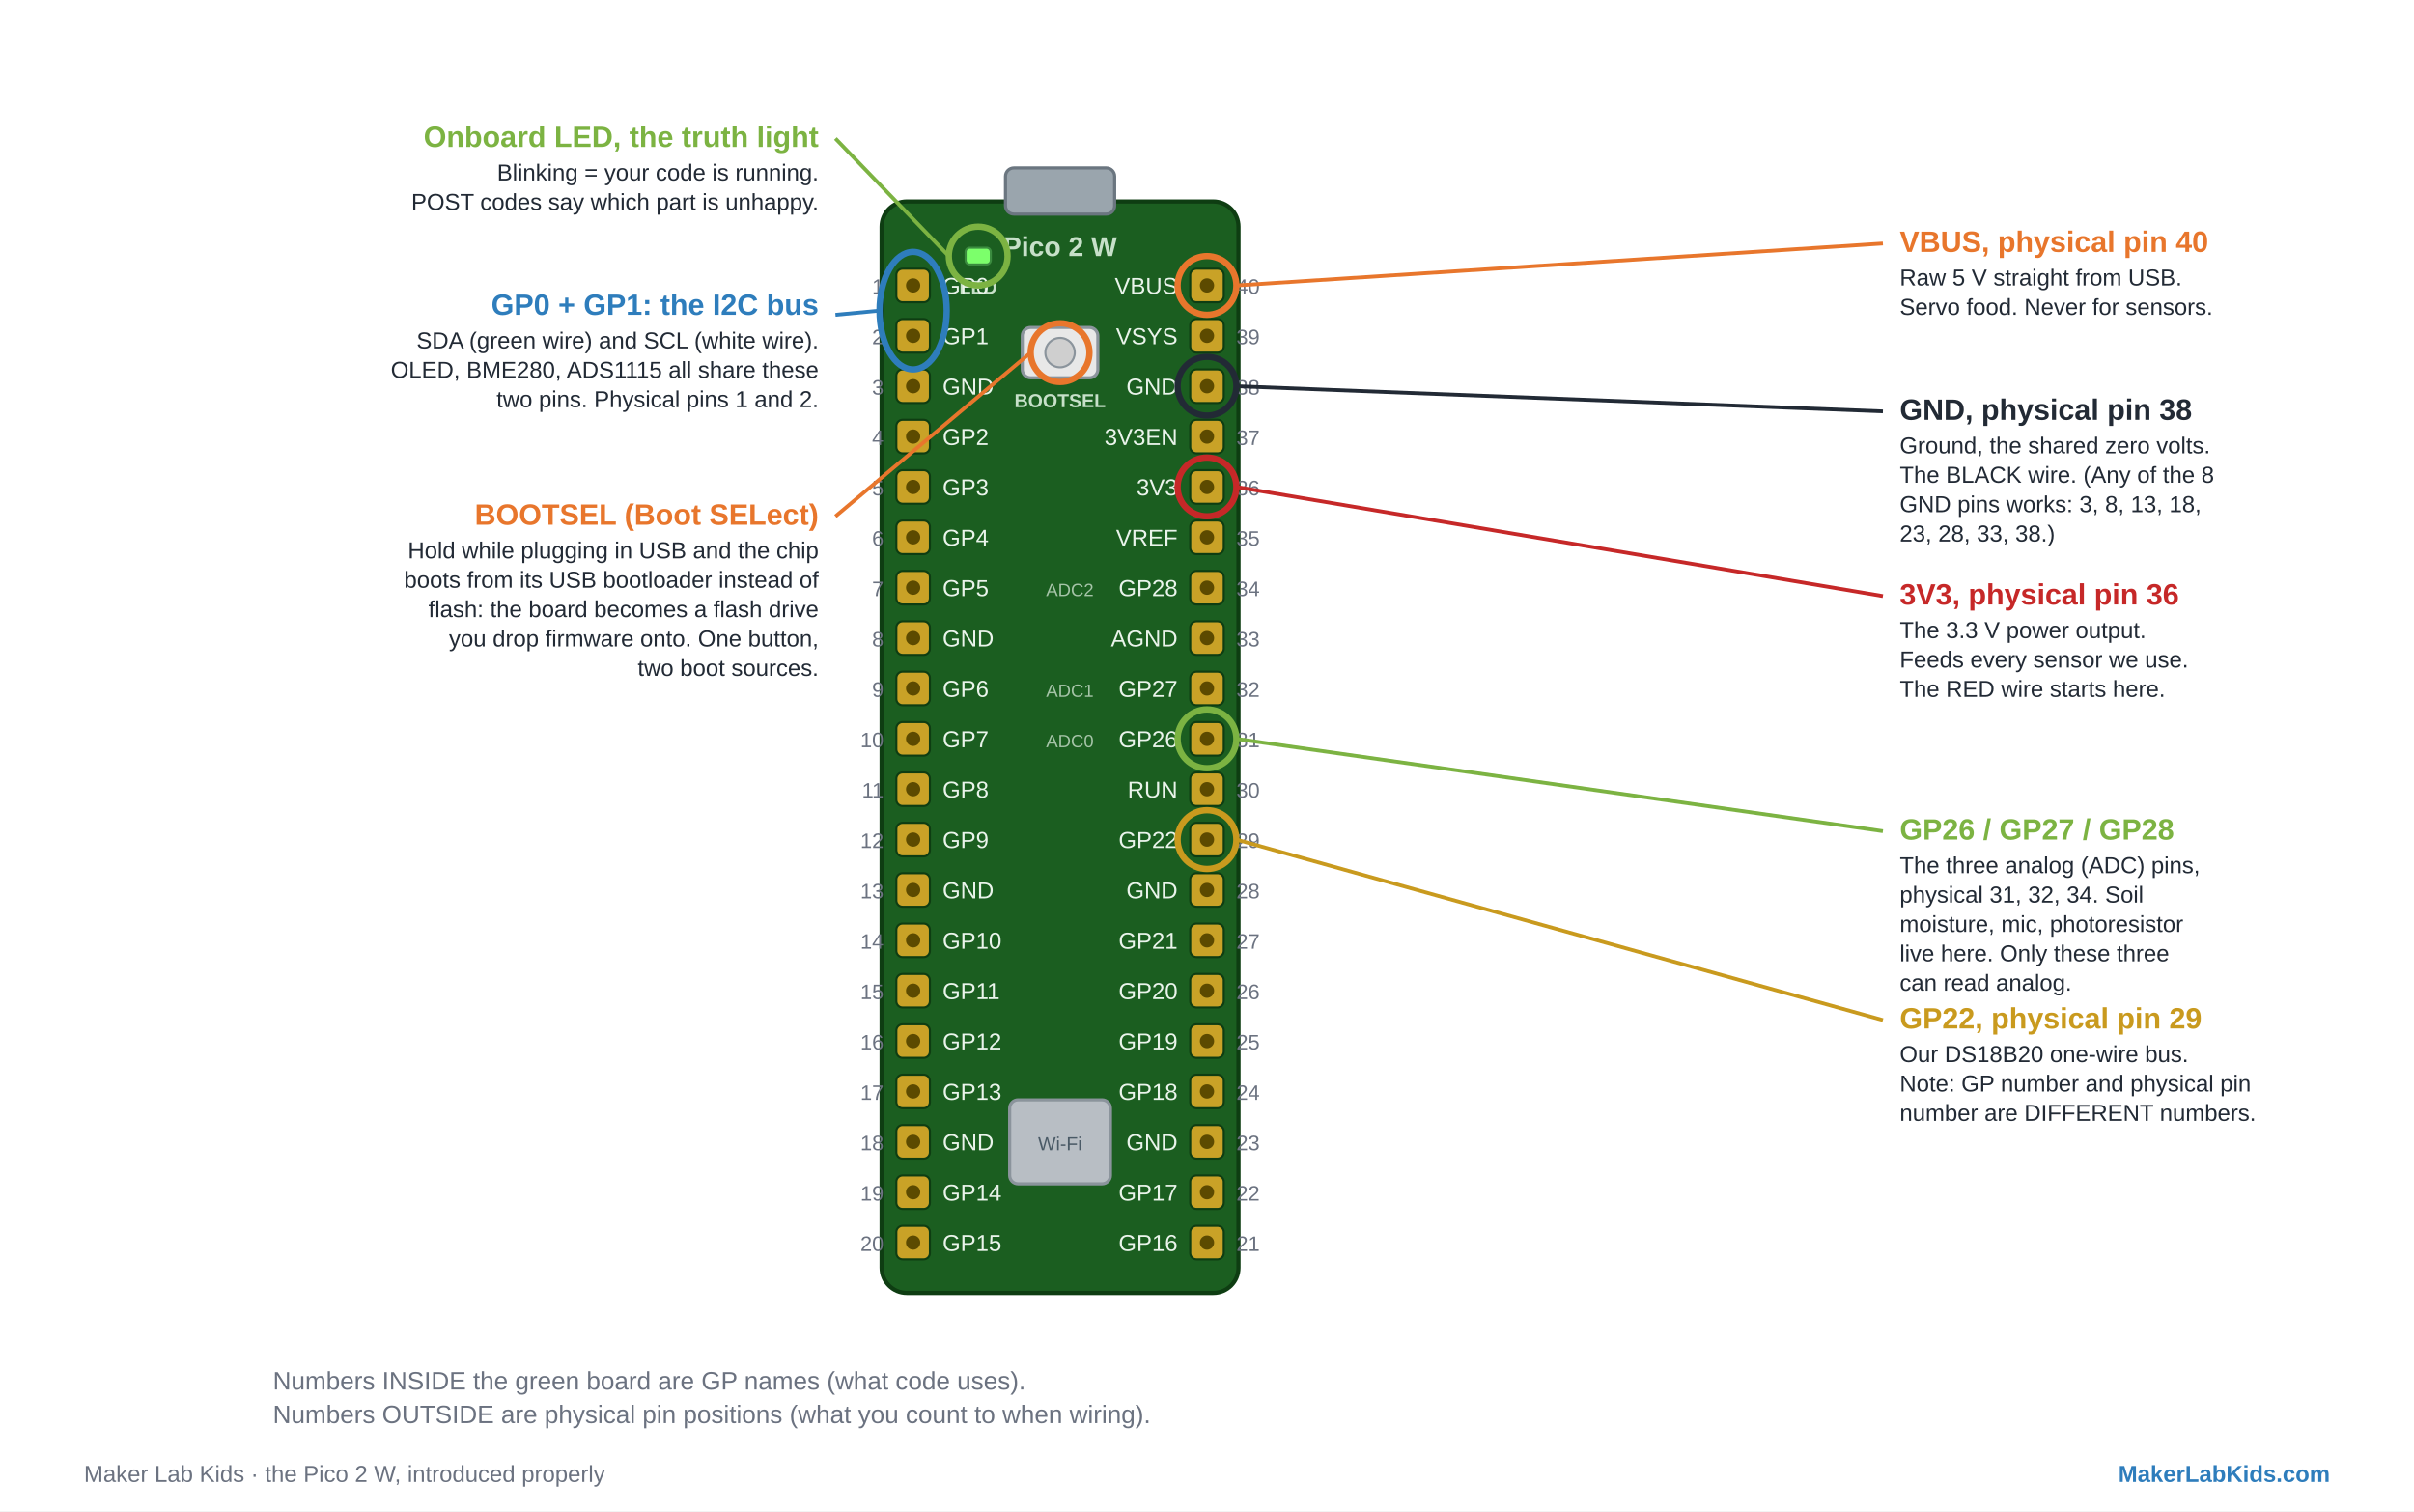
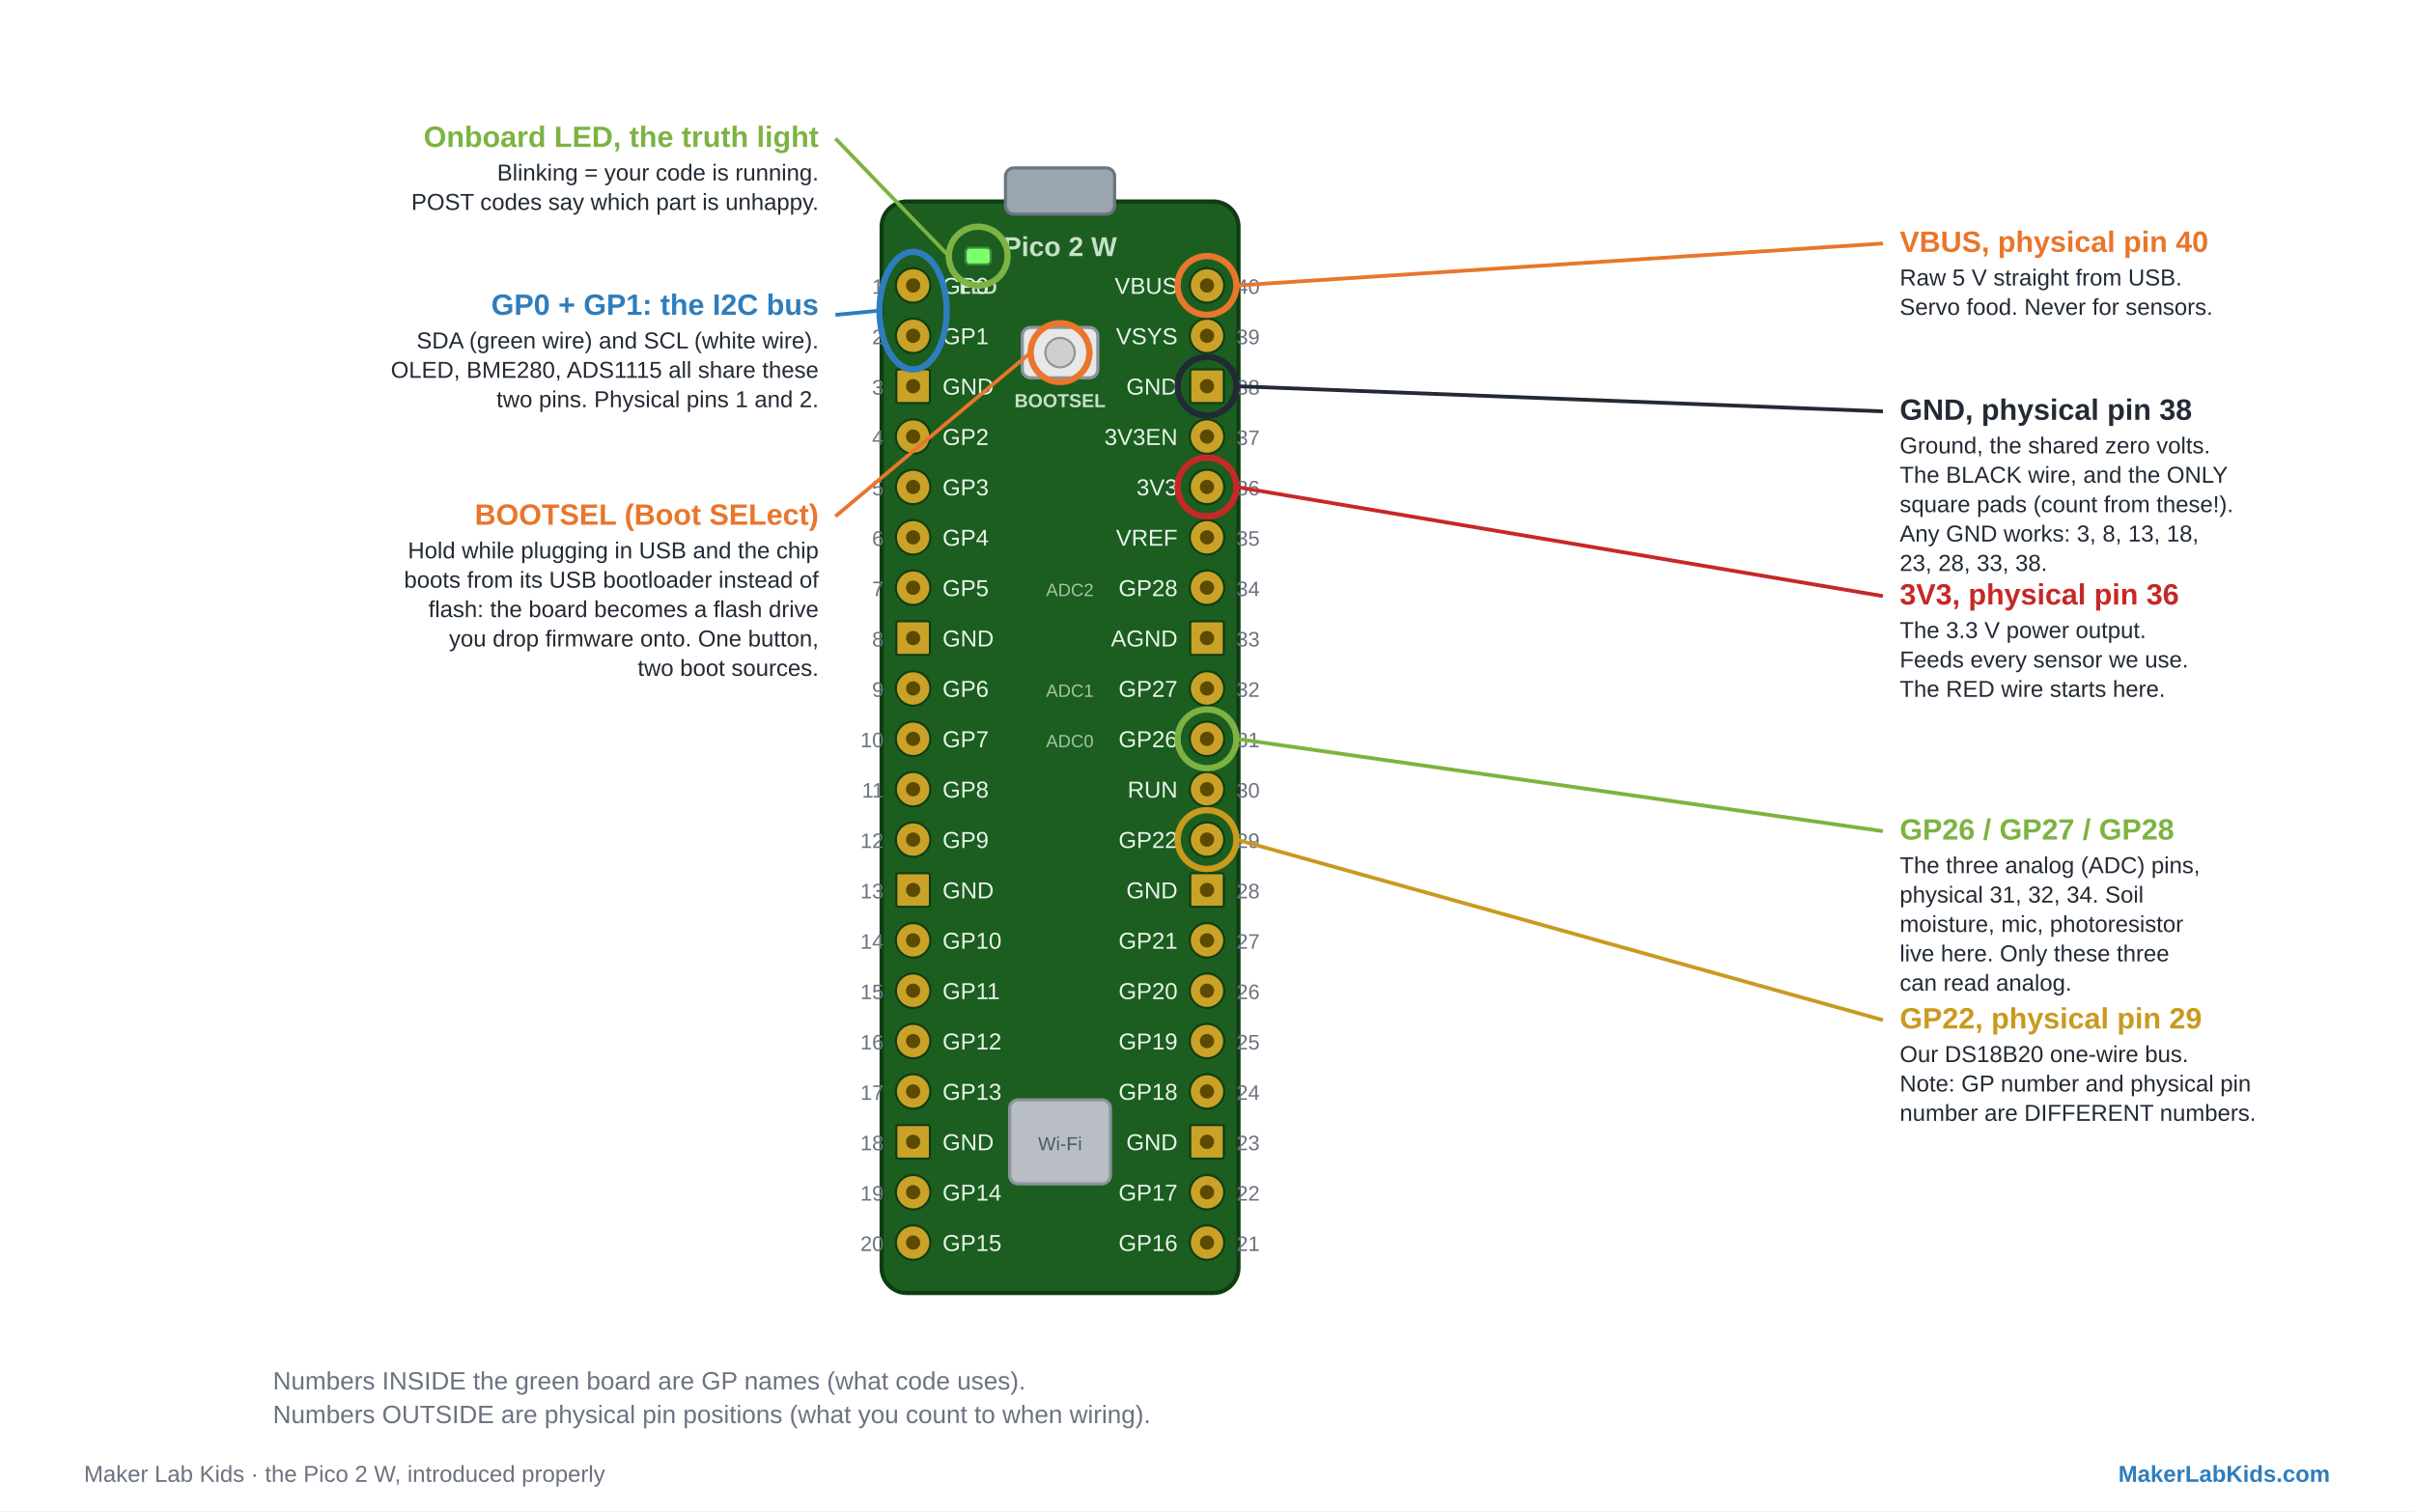
<svg xmlns="http://www.w3.org/2000/svg" viewBox="0 0 1150 720" font-family="Arial, Helvetica, sans-serif">
  <rect width="1150" height="720" fill="#FFFFFF" />
  <rect x="420" y="96" width="170" height="520" rx="12" fill="#1B5E20" stroke="#0E3D12" stroke-width="2" />
  <rect x="479" y="80" width="52" height="22" rx="4" fill="#9AA5AD" stroke="#6B7680" stroke-width="1.5" />
  <rect x="487" y="156" width="36" height="24" rx="4" fill="#E8E8E8" stroke="#8B949C" stroke-width="1.5" />
  <circle cx="505" cy="168" r="7" fill="#CFCFCF" stroke="#8B949C" />
  <text x="505" y="194" font-family="Arial, Helvetica, sans-serif" font-size="9" fill="#C7E0C9" text-anchor="middle" font-weight="bold">BOOTSEL</text>
  <rect x="460" y="118" width="12" height="8" rx="2" fill="#7CFF6B" stroke="#3B8C3F" />
  <text x="466" y="140" font-family="Arial, Helvetica, sans-serif" font-size="9" fill="#C7E0C9" text-anchor="middle" font-weight="bold">LED</text>
  <rect x="481" y="524" width="48" height="40" rx="4" fill="#B8BEC4" stroke="#8B949C" stroke-width="1.5" />
  <text x="505" y="548" font-family="Arial, Helvetica, sans-serif" font-size="9" fill="#4A5A66" text-anchor="middle">Wi-Fi</text>
  <text x="505" y="122" font-family="Arial, Helvetica, sans-serif" font-size="13" fill="#C7E0C9" text-anchor="middle" font-weight="bold">Pico 2 W</text>
-   <rect x="427" y="128" width="16" height="16" rx="3" fill="#C9A227" stroke="#0E3D12" stroke-width="1" />
+   <circle cx="435" cy="136" r="8.2" fill="#C9A227" stroke="#0E3D12" stroke-width="1" />
  <circle cx="435" cy="136" r="3.4" fill="#5C4A00" />
  <text x="449" y="140" font-family="Arial, Helvetica, sans-serif" font-size="11" fill="#EAF4EB" text-anchor="start">GP0</text>
  <text x="421" y="140" font-family="Arial, Helvetica, sans-serif" font-size="10" fill="#6B7280" text-anchor="end">1</text>
-   <rect x="427" y="152" width="16" height="16" rx="3" fill="#C9A227" stroke="#0E3D12" stroke-width="1" />
+   <circle cx="435" cy="160" r="8.2" fill="#C9A227" stroke="#0E3D12" stroke-width="1" />
  <circle cx="435" cy="160" r="3.4" fill="#5C4A00" />
  <text x="449" y="164" font-family="Arial, Helvetica, sans-serif" font-size="11" fill="#EAF4EB" text-anchor="start">GP1</text>
  <text x="421" y="164" font-family="Arial, Helvetica, sans-serif" font-size="10" fill="#6B7280" text-anchor="end">2</text>
-   <rect x="427" y="176" width="16" height="16" rx="3" fill="#C9A227" stroke="#0E3D12" stroke-width="1" />
+   <rect x="427" y="176" width="16" height="16" rx="1" fill="#C9A227" stroke="#0E3D12" stroke-width="1" />
  <circle cx="435" cy="184" r="3.4" fill="#5C4A00" />
  <text x="449" y="188" font-family="Arial, Helvetica, sans-serif" font-size="11" fill="#EAF4EB" text-anchor="start">GND</text>
  <text x="421" y="188" font-family="Arial, Helvetica, sans-serif" font-size="10" fill="#6B7280" text-anchor="end">3</text>
-   <rect x="427" y="200" width="16" height="16" rx="3" fill="#C9A227" stroke="#0E3D12" stroke-width="1" />
+   <circle cx="435" cy="208" r="8.2" fill="#C9A227" stroke="#0E3D12" stroke-width="1" />
  <circle cx="435" cy="208" r="3.4" fill="#5C4A00" />
  <text x="449" y="212" font-family="Arial, Helvetica, sans-serif" font-size="11" fill="#EAF4EB" text-anchor="start">GP2</text>
  <text x="421" y="212" font-family="Arial, Helvetica, sans-serif" font-size="10" fill="#6B7280" text-anchor="end">4</text>
-   <rect x="427" y="224" width="16" height="16" rx="3" fill="#C9A227" stroke="#0E3D12" stroke-width="1" />
+   <circle cx="435" cy="232" r="8.2" fill="#C9A227" stroke="#0E3D12" stroke-width="1" />
  <circle cx="435" cy="232" r="3.4" fill="#5C4A00" />
  <text x="449" y="236" font-family="Arial, Helvetica, sans-serif" font-size="11" fill="#EAF4EB" text-anchor="start">GP3</text>
  <text x="421" y="236" font-family="Arial, Helvetica, sans-serif" font-size="10" fill="#6B7280" text-anchor="end">5</text>
-   <rect x="427" y="248" width="16" height="16" rx="3" fill="#C9A227" stroke="#0E3D12" stroke-width="1" />
+   <circle cx="435" cy="256" r="8.2" fill="#C9A227" stroke="#0E3D12" stroke-width="1" />
  <circle cx="435" cy="256" r="3.4" fill="#5C4A00" />
  <text x="449" y="260" font-family="Arial, Helvetica, sans-serif" font-size="11" fill="#EAF4EB" text-anchor="start">GP4</text>
  <text x="421" y="260" font-family="Arial, Helvetica, sans-serif" font-size="10" fill="#6B7280" text-anchor="end">6</text>
-   <rect x="427" y="272" width="16" height="16" rx="3" fill="#C9A227" stroke="#0E3D12" stroke-width="1" />
+   <circle cx="435" cy="280" r="8.2" fill="#C9A227" stroke="#0E3D12" stroke-width="1" />
  <circle cx="435" cy="280" r="3.4" fill="#5C4A00" />
  <text x="449" y="284" font-family="Arial, Helvetica, sans-serif" font-size="11" fill="#EAF4EB" text-anchor="start">GP5</text>
  <text x="421" y="284" font-family="Arial, Helvetica, sans-serif" font-size="10" fill="#6B7280" text-anchor="end">7</text>
-   <rect x="427" y="296" width="16" height="16" rx="3" fill="#C9A227" stroke="#0E3D12" stroke-width="1" />
+   <rect x="427" y="296" width="16" height="16" rx="1" fill="#C9A227" stroke="#0E3D12" stroke-width="1" />
  <circle cx="435" cy="304" r="3.4" fill="#5C4A00" />
  <text x="449" y="308" font-family="Arial, Helvetica, sans-serif" font-size="11" fill="#EAF4EB" text-anchor="start">GND</text>
  <text x="421" y="308" font-family="Arial, Helvetica, sans-serif" font-size="10" fill="#6B7280" text-anchor="end">8</text>
-   <rect x="427" y="320" width="16" height="16" rx="3" fill="#C9A227" stroke="#0E3D12" stroke-width="1" />
+   <circle cx="435" cy="328" r="8.2" fill="#C9A227" stroke="#0E3D12" stroke-width="1" />
  <circle cx="435" cy="328" r="3.4" fill="#5C4A00" />
  <text x="449" y="332" font-family="Arial, Helvetica, sans-serif" font-size="11" fill="#EAF4EB" text-anchor="start">GP6</text>
  <text x="421" y="332" font-family="Arial, Helvetica, sans-serif" font-size="10" fill="#6B7280" text-anchor="end">9</text>
-   <rect x="427" y="344" width="16" height="16" rx="3" fill="#C9A227" stroke="#0E3D12" stroke-width="1" />
+   <circle cx="435" cy="352" r="8.2" fill="#C9A227" stroke="#0E3D12" stroke-width="1" />
  <circle cx="435" cy="352" r="3.4" fill="#5C4A00" />
  <text x="449" y="356" font-family="Arial, Helvetica, sans-serif" font-size="11" fill="#EAF4EB" text-anchor="start">GP7</text>
  <text x="421" y="356" font-family="Arial, Helvetica, sans-serif" font-size="10" fill="#6B7280" text-anchor="end">10</text>
-   <rect x="427" y="368" width="16" height="16" rx="3" fill="#C9A227" stroke="#0E3D12" stroke-width="1" />
+   <circle cx="435" cy="376" r="8.2" fill="#C9A227" stroke="#0E3D12" stroke-width="1" />
  <circle cx="435" cy="376" r="3.4" fill="#5C4A00" />
  <text x="449" y="380" font-family="Arial, Helvetica, sans-serif" font-size="11" fill="#EAF4EB" text-anchor="start">GP8</text>
  <text x="421" y="380" font-family="Arial, Helvetica, sans-serif" font-size="10" fill="#6B7280" text-anchor="end">11</text>
-   <rect x="427" y="392" width="16" height="16" rx="3" fill="#C9A227" stroke="#0E3D12" stroke-width="1" />
+   <circle cx="435" cy="400" r="8.2" fill="#C9A227" stroke="#0E3D12" stroke-width="1" />
  <circle cx="435" cy="400" r="3.4" fill="#5C4A00" />
  <text x="449" y="404" font-family="Arial, Helvetica, sans-serif" font-size="11" fill="#EAF4EB" text-anchor="start">GP9</text>
  <text x="421" y="404" font-family="Arial, Helvetica, sans-serif" font-size="10" fill="#6B7280" text-anchor="end">12</text>
-   <rect x="427" y="416" width="16" height="16" rx="3" fill="#C9A227" stroke="#0E3D12" stroke-width="1" />
+   <rect x="427" y="416" width="16" height="16" rx="1" fill="#C9A227" stroke="#0E3D12" stroke-width="1" />
  <circle cx="435" cy="424" r="3.4" fill="#5C4A00" />
  <text x="449" y="428" font-family="Arial, Helvetica, sans-serif" font-size="11" fill="#EAF4EB" text-anchor="start">GND</text>
  <text x="421" y="428" font-family="Arial, Helvetica, sans-serif" font-size="10" fill="#6B7280" text-anchor="end">13</text>
-   <rect x="427" y="440" width="16" height="16" rx="3" fill="#C9A227" stroke="#0E3D12" stroke-width="1" />
+   <circle cx="435" cy="448" r="8.2" fill="#C9A227" stroke="#0E3D12" stroke-width="1" />
  <circle cx="435" cy="448" r="3.4" fill="#5C4A00" />
  <text x="449" y="452" font-family="Arial, Helvetica, sans-serif" font-size="11" fill="#EAF4EB" text-anchor="start">GP10</text>
  <text x="421" y="452" font-family="Arial, Helvetica, sans-serif" font-size="10" fill="#6B7280" text-anchor="end">14</text>
-   <rect x="427" y="464" width="16" height="16" rx="3" fill="#C9A227" stroke="#0E3D12" stroke-width="1" />
+   <circle cx="435" cy="472" r="8.2" fill="#C9A227" stroke="#0E3D12" stroke-width="1" />
  <circle cx="435" cy="472" r="3.4" fill="#5C4A00" />
  <text x="449" y="476" font-family="Arial, Helvetica, sans-serif" font-size="11" fill="#EAF4EB" text-anchor="start">GP11</text>
  <text x="421" y="476" font-family="Arial, Helvetica, sans-serif" font-size="10" fill="#6B7280" text-anchor="end">15</text>
-   <rect x="427" y="488" width="16" height="16" rx="3" fill="#C9A227" stroke="#0E3D12" stroke-width="1" />
+   <circle cx="435" cy="496" r="8.2" fill="#C9A227" stroke="#0E3D12" stroke-width="1" />
  <circle cx="435" cy="496" r="3.4" fill="#5C4A00" />
  <text x="449" y="500" font-family="Arial, Helvetica, sans-serif" font-size="11" fill="#EAF4EB" text-anchor="start">GP12</text>
  <text x="421" y="500" font-family="Arial, Helvetica, sans-serif" font-size="10" fill="#6B7280" text-anchor="end">16</text>
-   <rect x="427" y="512" width="16" height="16" rx="3" fill="#C9A227" stroke="#0E3D12" stroke-width="1" />
+   <circle cx="435" cy="520" r="8.2" fill="#C9A227" stroke="#0E3D12" stroke-width="1" />
  <circle cx="435" cy="520" r="3.4" fill="#5C4A00" />
  <text x="449" y="524" font-family="Arial, Helvetica, sans-serif" font-size="11" fill="#EAF4EB" text-anchor="start">GP13</text>
  <text x="421" y="524" font-family="Arial, Helvetica, sans-serif" font-size="10" fill="#6B7280" text-anchor="end">17</text>
-   <rect x="427" y="536" width="16" height="16" rx="3" fill="#C9A227" stroke="#0E3D12" stroke-width="1" />
+   <rect x="427" y="536" width="16" height="16" rx="1" fill="#C9A227" stroke="#0E3D12" stroke-width="1" />
  <circle cx="435" cy="544" r="3.4" fill="#5C4A00" />
  <text x="449" y="548" font-family="Arial, Helvetica, sans-serif" font-size="11" fill="#EAF4EB" text-anchor="start">GND</text>
  <text x="421" y="548" font-family="Arial, Helvetica, sans-serif" font-size="10" fill="#6B7280" text-anchor="end">18</text>
-   <rect x="427" y="560" width="16" height="16" rx="3" fill="#C9A227" stroke="#0E3D12" stroke-width="1" />
+   <circle cx="435" cy="568" r="8.2" fill="#C9A227" stroke="#0E3D12" stroke-width="1" />
  <circle cx="435" cy="568" r="3.4" fill="#5C4A00" />
  <text x="449" y="572" font-family="Arial, Helvetica, sans-serif" font-size="11" fill="#EAF4EB" text-anchor="start">GP14</text>
  <text x="421" y="572" font-family="Arial, Helvetica, sans-serif" font-size="10" fill="#6B7280" text-anchor="end">19</text>
-   <rect x="427" y="584" width="16" height="16" rx="3" fill="#C9A227" stroke="#0E3D12" stroke-width="1" />
+   <circle cx="435" cy="592" r="8.2" fill="#C9A227" stroke="#0E3D12" stroke-width="1" />
  <circle cx="435" cy="592" r="3.4" fill="#5C4A00" />
  <text x="449" y="596" font-family="Arial, Helvetica, sans-serif" font-size="11" fill="#EAF4EB" text-anchor="start">GP15</text>
  <text x="421" y="596" font-family="Arial, Helvetica, sans-serif" font-size="10" fill="#6B7280" text-anchor="end">20</text>
-   <rect x="567" y="584" width="16" height="16" rx="3" fill="#C9A227" stroke="#0E3D12" stroke-width="1" />
+   <circle cx="575" cy="592" r="8.2" fill="#C9A227" stroke="#0E3D12" stroke-width="1" />
  <circle cx="575" cy="592" r="3.4" fill="#5C4A00" />
  <text x="561" y="596" font-family="Arial, Helvetica, sans-serif" font-size="11" fill="#EAF4EB" text-anchor="end">GP16</text>
  <text x="589" y="596" font-family="Arial, Helvetica, sans-serif" font-size="10" fill="#6B7280" text-anchor="start">21</text>
-   <rect x="567" y="560" width="16" height="16" rx="3" fill="#C9A227" stroke="#0E3D12" stroke-width="1" />
+   <circle cx="575" cy="568" r="8.2" fill="#C9A227" stroke="#0E3D12" stroke-width="1" />
  <circle cx="575" cy="568" r="3.4" fill="#5C4A00" />
  <text x="561" y="572" font-family="Arial, Helvetica, sans-serif" font-size="11" fill="#EAF4EB" text-anchor="end">GP17</text>
  <text x="589" y="572" font-family="Arial, Helvetica, sans-serif" font-size="10" fill="#6B7280" text-anchor="start">22</text>
-   <rect x="567" y="536" width="16" height="16" rx="3" fill="#C9A227" stroke="#0E3D12" stroke-width="1" />
+   <rect x="567" y="536" width="16" height="16" rx="1" fill="#C9A227" stroke="#0E3D12" stroke-width="1" />
  <circle cx="575" cy="544" r="3.4" fill="#5C4A00" />
  <text x="561" y="548" font-family="Arial, Helvetica, sans-serif" font-size="11" fill="#EAF4EB" text-anchor="end">GND</text>
  <text x="589" y="548" font-family="Arial, Helvetica, sans-serif" font-size="10" fill="#6B7280" text-anchor="start">23</text>
-   <rect x="567" y="512" width="16" height="16" rx="3" fill="#C9A227" stroke="#0E3D12" stroke-width="1" />
+   <circle cx="575" cy="520" r="8.2" fill="#C9A227" stroke="#0E3D12" stroke-width="1" />
  <circle cx="575" cy="520" r="3.4" fill="#5C4A00" />
  <text x="561" y="524" font-family="Arial, Helvetica, sans-serif" font-size="11" fill="#EAF4EB" text-anchor="end">GP18</text>
  <text x="589" y="524" font-family="Arial, Helvetica, sans-serif" font-size="10" fill="#6B7280" text-anchor="start">24</text>
-   <rect x="567" y="488" width="16" height="16" rx="3" fill="#C9A227" stroke="#0E3D12" stroke-width="1" />
+   <circle cx="575" cy="496" r="8.2" fill="#C9A227" stroke="#0E3D12" stroke-width="1" />
  <circle cx="575" cy="496" r="3.4" fill="#5C4A00" />
  <text x="561" y="500" font-family="Arial, Helvetica, sans-serif" font-size="11" fill="#EAF4EB" text-anchor="end">GP19</text>
  <text x="589" y="500" font-family="Arial, Helvetica, sans-serif" font-size="10" fill="#6B7280" text-anchor="start">25</text>
-   <rect x="567" y="464" width="16" height="16" rx="3" fill="#C9A227" stroke="#0E3D12" stroke-width="1" />
+   <circle cx="575" cy="472" r="8.2" fill="#C9A227" stroke="#0E3D12" stroke-width="1" />
  <circle cx="575" cy="472" r="3.4" fill="#5C4A00" />
  <text x="561" y="476" font-family="Arial, Helvetica, sans-serif" font-size="11" fill="#EAF4EB" text-anchor="end">GP20</text>
  <text x="589" y="476" font-family="Arial, Helvetica, sans-serif" font-size="10" fill="#6B7280" text-anchor="start">26</text>
-   <rect x="567" y="440" width="16" height="16" rx="3" fill="#C9A227" stroke="#0E3D12" stroke-width="1" />
+   <circle cx="575" cy="448" r="8.2" fill="#C9A227" stroke="#0E3D12" stroke-width="1" />
  <circle cx="575" cy="448" r="3.4" fill="#5C4A00" />
  <text x="561" y="452" font-family="Arial, Helvetica, sans-serif" font-size="11" fill="#EAF4EB" text-anchor="end">GP21</text>
  <text x="589" y="452" font-family="Arial, Helvetica, sans-serif" font-size="10" fill="#6B7280" text-anchor="start">27</text>
-   <rect x="567" y="416" width="16" height="16" rx="3" fill="#C9A227" stroke="#0E3D12" stroke-width="1" />
+   <rect x="567" y="416" width="16" height="16" rx="1" fill="#C9A227" stroke="#0E3D12" stroke-width="1" />
  <circle cx="575" cy="424" r="3.4" fill="#5C4A00" />
  <text x="561" y="428" font-family="Arial, Helvetica, sans-serif" font-size="11" fill="#EAF4EB" text-anchor="end">GND</text>
  <text x="589" y="428" font-family="Arial, Helvetica, sans-serif" font-size="10" fill="#6B7280" text-anchor="start">28</text>
-   <rect x="567" y="392" width="16" height="16" rx="3" fill="#C9A227" stroke="#0E3D12" stroke-width="1" />
+   <circle cx="575" cy="400" r="8.2" fill="#C9A227" stroke="#0E3D12" stroke-width="1" />
  <circle cx="575" cy="400" r="3.4" fill="#5C4A00" />
  <text x="561" y="404" font-family="Arial, Helvetica, sans-serif" font-size="11" fill="#EAF4EB" text-anchor="end">GP22</text>
  <text x="589" y="404" font-family="Arial, Helvetica, sans-serif" font-size="10" fill="#6B7280" text-anchor="start">29</text>
-   <rect x="567" y="368" width="16" height="16" rx="3" fill="#C9A227" stroke="#0E3D12" stroke-width="1" />
+   <circle cx="575" cy="376" r="8.2" fill="#C9A227" stroke="#0E3D12" stroke-width="1" />
  <circle cx="575" cy="376" r="3.4" fill="#5C4A00" />
  <text x="561" y="380" font-family="Arial, Helvetica, sans-serif" font-size="11" fill="#EAF4EB" text-anchor="end">RUN</text>
  <text x="589" y="380" font-family="Arial, Helvetica, sans-serif" font-size="10" fill="#6B7280" text-anchor="start">30</text>
-   <rect x="567" y="344" width="16" height="16" rx="3" fill="#C9A227" stroke="#0E3D12" stroke-width="1" />
+   <circle cx="575" cy="352" r="8.2" fill="#C9A227" stroke="#0E3D12" stroke-width="1" />
  <circle cx="575" cy="352" r="3.4" fill="#5C4A00" />
  <text x="561" y="356" font-family="Arial, Helvetica, sans-serif" font-size="11" fill="#EAF4EB" text-anchor="end">GP26</text>
  <text x="521" y="356" font-family="Arial, Helvetica, sans-serif" font-size="8.5" fill="#A6C4A8" text-anchor="end">ADC0</text>
  <text x="589" y="356" font-family="Arial, Helvetica, sans-serif" font-size="10" fill="#6B7280" text-anchor="start">31</text>
-   <rect x="567" y="320" width="16" height="16" rx="3" fill="#C9A227" stroke="#0E3D12" stroke-width="1" />
+   <circle cx="575" cy="328" r="8.2" fill="#C9A227" stroke="#0E3D12" stroke-width="1" />
  <circle cx="575" cy="328" r="3.4" fill="#5C4A00" />
  <text x="561" y="332" font-family="Arial, Helvetica, sans-serif" font-size="11" fill="#EAF4EB" text-anchor="end">GP27</text>
  <text x="521" y="332" font-family="Arial, Helvetica, sans-serif" font-size="8.5" fill="#A6C4A8" text-anchor="end">ADC1</text>
  <text x="589" y="332" font-family="Arial, Helvetica, sans-serif" font-size="10" fill="#6B7280" text-anchor="start">32</text>
-   <rect x="567" y="296" width="16" height="16" rx="3" fill="#C9A227" stroke="#0E3D12" stroke-width="1" />
+   <rect x="567" y="296" width="16" height="16" rx="1" fill="#C9A227" stroke="#0E3D12" stroke-width="1" />
  <circle cx="575" cy="304" r="3.4" fill="#5C4A00" />
  <text x="561" y="308" font-family="Arial, Helvetica, sans-serif" font-size="11" fill="#EAF4EB" text-anchor="end">AGND</text>
  <text x="589" y="308" font-family="Arial, Helvetica, sans-serif" font-size="10" fill="#6B7280" text-anchor="start">33</text>
-   <rect x="567" y="272" width="16" height="16" rx="3" fill="#C9A227" stroke="#0E3D12" stroke-width="1" />
+   <circle cx="575" cy="280" r="8.2" fill="#C9A227" stroke="#0E3D12" stroke-width="1" />
  <circle cx="575" cy="280" r="3.4" fill="#5C4A00" />
  <text x="561" y="284" font-family="Arial, Helvetica, sans-serif" font-size="11" fill="#EAF4EB" text-anchor="end">GP28</text>
  <text x="521" y="284" font-family="Arial, Helvetica, sans-serif" font-size="8.5" fill="#A6C4A8" text-anchor="end">ADC2</text>
  <text x="589" y="284" font-family="Arial, Helvetica, sans-serif" font-size="10" fill="#6B7280" text-anchor="start">34</text>
-   <rect x="567" y="248" width="16" height="16" rx="3" fill="#C9A227" stroke="#0E3D12" stroke-width="1" />
+   <circle cx="575" cy="256" r="8.2" fill="#C9A227" stroke="#0E3D12" stroke-width="1" />
  <circle cx="575" cy="256" r="3.4" fill="#5C4A00" />
  <text x="561" y="260" font-family="Arial, Helvetica, sans-serif" font-size="11" fill="#EAF4EB" text-anchor="end">VREF</text>
  <text x="589" y="260" font-family="Arial, Helvetica, sans-serif" font-size="10" fill="#6B7280" text-anchor="start">35</text>
-   <rect x="567" y="224" width="16" height="16" rx="3" fill="#C9A227" stroke="#0E3D12" stroke-width="1" />
+   <circle cx="575" cy="232" r="8.2" fill="#C9A227" stroke="#0E3D12" stroke-width="1" />
  <circle cx="575" cy="232" r="3.4" fill="#5C4A00" />
  <text x="561" y="236" font-family="Arial, Helvetica, sans-serif" font-size="11" fill="#EAF4EB" text-anchor="end">3V3</text>
  <text x="589" y="236" font-family="Arial, Helvetica, sans-serif" font-size="10" fill="#6B7280" text-anchor="start">36</text>
-   <rect x="567" y="200" width="16" height="16" rx="3" fill="#C9A227" stroke="#0E3D12" stroke-width="1" />
+   <circle cx="575" cy="208" r="8.2" fill="#C9A227" stroke="#0E3D12" stroke-width="1" />
  <circle cx="575" cy="208" r="3.4" fill="#5C4A00" />
  <text x="561" y="212" font-family="Arial, Helvetica, sans-serif" font-size="11" fill="#EAF4EB" text-anchor="end">3V3EN</text>
  <text x="589" y="212" font-family="Arial, Helvetica, sans-serif" font-size="10" fill="#6B7280" text-anchor="start">37</text>
-   <rect x="567" y="176" width="16" height="16" rx="3" fill="#C9A227" stroke="#0E3D12" stroke-width="1" />
+   <rect x="567" y="176" width="16" height="16" rx="1" fill="#C9A227" stroke="#0E3D12" stroke-width="1" />
  <circle cx="575" cy="184" r="3.4" fill="#5C4A00" />
  <text x="561" y="188" font-family="Arial, Helvetica, sans-serif" font-size="11" fill="#EAF4EB" text-anchor="end">GND</text>
  <text x="589" y="188" font-family="Arial, Helvetica, sans-serif" font-size="10" fill="#6B7280" text-anchor="start">38</text>
-   <rect x="567" y="152" width="16" height="16" rx="3" fill="#C9A227" stroke="#0E3D12" stroke-width="1" />
+   <circle cx="575" cy="160" r="8.2" fill="#C9A227" stroke="#0E3D12" stroke-width="1" />
  <circle cx="575" cy="160" r="3.4" fill="#5C4A00" />
  <text x="561" y="164" font-family="Arial, Helvetica, sans-serif" font-size="11" fill="#EAF4EB" text-anchor="end">VSYS</text>
  <text x="589" y="164" font-family="Arial, Helvetica, sans-serif" font-size="10" fill="#6B7280" text-anchor="start">39</text>
-   <rect x="567" y="128" width="16" height="16" rx="3" fill="#C9A227" stroke="#0E3D12" stroke-width="1" />
+   <circle cx="575" cy="136" r="8.2" fill="#C9A227" stroke="#0E3D12" stroke-width="1" />
  <circle cx="575" cy="136" r="3.4" fill="#5C4A00" />
  <text x="561" y="140" font-family="Arial, Helvetica, sans-serif" font-size="11" fill="#EAF4EB" text-anchor="end">VBUS</text>
  <text x="589" y="140" font-family="Arial, Helvetica, sans-serif" font-size="10" fill="#6B7280" text-anchor="start">40</text>
  <circle cx="466" cy="122" r="14" fill="none" stroke="#7CB342" stroke-width="3" />
  <line x1="452" y1="122" x2="398" y2="66" stroke="#7CB342" stroke-width="1.8" />
  <text x="390" y="70" font-family="Arial, Helvetica, sans-serif" font-size="14" fill="#7CB342" text-anchor="end" font-weight="bold">Onboard LED, the truth light</text>
  <text x="390" y="86" font-family="Arial, Helvetica, sans-serif" font-size="11" fill="#222A35" text-anchor="end">Blinking = your code is running.</text>
  <text x="390" y="100" font-family="Arial, Helvetica, sans-serif" font-size="11" fill="#222A35" text-anchor="end">POST codes say which part is unhappy.</text>
  <ellipse cx="435" cy="148" rx="16" ry="28" fill="none" stroke="#2E7DBC" stroke-width="3" />
  <line x1="419" y1="148" x2="398" y2="150" stroke="#2E7DBC" stroke-width="1.8" />
  <text x="390" y="150" font-family="Arial, Helvetica, sans-serif" font-size="14" fill="#2E7DBC" text-anchor="end" font-weight="bold">GP0 + GP1: the I2C bus</text>
  <text x="390" y="166" font-family="Arial, Helvetica, sans-serif" font-size="11" fill="#222A35" text-anchor="end">SDA (green wire) and SCL (white wire).</text>
  <text x="390" y="180" font-family="Arial, Helvetica, sans-serif" font-size="11" fill="#222A35" text-anchor="end">OLED, BME280, ADS1115 all share these</text>
  <text x="390" y="194" font-family="Arial, Helvetica, sans-serif" font-size="11" fill="#222A35" text-anchor="end">two pins. Physical pins 1 and 2.</text>
  <circle cx="505" cy="168" r="14" fill="none" stroke="#E8762C" stroke-width="3" />
  <line x1="491" y1="168" x2="398" y2="246" stroke="#E8762C" stroke-width="1.8" />
  <text x="390" y="250" font-family="Arial, Helvetica, sans-serif" font-size="14" fill="#E8762C" text-anchor="end" font-weight="bold">BOOTSEL (Boot SELect)</text>
  <text x="390" y="266" font-family="Arial, Helvetica, sans-serif" font-size="11" fill="#222A35" text-anchor="end">Hold while plugging in USB and the chip</text>
  <text x="390" y="280" font-family="Arial, Helvetica, sans-serif" font-size="11" fill="#222A35" text-anchor="end">boots from its USB bootloader instead of</text>
  <text x="390" y="294" font-family="Arial, Helvetica, sans-serif" font-size="11" fill="#222A35" text-anchor="end">flash: the board becomes a flash drive</text>
  <text x="390" y="308" font-family="Arial, Helvetica, sans-serif" font-size="11" fill="#222A35" text-anchor="end">you drop firmware onto. One button,</text>
  <text x="390" y="322" font-family="Arial, Helvetica, sans-serif" font-size="11" fill="#222A35" text-anchor="end">two boot sources.</text>
  <circle cx="575" cy="136" r="14" fill="none" stroke="#E8762C" stroke-width="3" />
  <line x1="589" y1="136" x2="897" y2="116" stroke="#E8762C" stroke-width="1.8" />
  <text x="905" y="120" font-family="Arial, Helvetica, sans-serif" font-size="14" fill="#E8762C" text-anchor="start" font-weight="bold">VBUS, physical pin 40</text>
  <text x="905" y="136" font-family="Arial, Helvetica, sans-serif" font-size="11" fill="#222A35" text-anchor="start">Raw 5 V straight from USB.</text>
  <text x="905" y="150" font-family="Arial, Helvetica, sans-serif" font-size="11" fill="#222A35" text-anchor="start">Servo food. Never for sensors.</text>
  <circle cx="575" cy="184" r="14" fill="none" stroke="#222A35" stroke-width="3" />
  <line x1="589" y1="184" x2="897" y2="196" stroke="#222A35" stroke-width="1.8" />
  <text x="905" y="200" font-family="Arial, Helvetica, sans-serif" font-size="14" fill="#222A35" text-anchor="start" font-weight="bold">GND, physical pin 38</text>
  <text x="905" y="216" font-family="Arial, Helvetica, sans-serif" font-size="11" fill="#222A35" text-anchor="start">Ground, the shared zero volts.</text>
-   <text x="905" y="230" font-family="Arial, Helvetica, sans-serif" font-size="11" fill="#222A35" text-anchor="start">The BLACK wire. (Any of the 8</text>
-   <text x="905" y="244" font-family="Arial, Helvetica, sans-serif" font-size="11" fill="#222A35" text-anchor="start">GND pins works: 3, 8, 13, 18,</text>
-   <text x="905" y="258" font-family="Arial, Helvetica, sans-serif" font-size="11" fill="#222A35" text-anchor="start">23, 28, 33, 38.)</text>
+   <text x="905" y="230" font-family="Arial, Helvetica, sans-serif" font-size="11" fill="#222A35" text-anchor="start">The BLACK wire, and the ONLY</text>
+   <text x="905" y="244" font-family="Arial, Helvetica, sans-serif" font-size="11" fill="#222A35" text-anchor="start">square pads (count from these!).</text>
+   <text x="905" y="258" font-family="Arial, Helvetica, sans-serif" font-size="11" fill="#222A35" text-anchor="start">Any GND works: 3, 8, 13, 18,</text>
+   <text x="905" y="272" font-family="Arial, Helvetica, sans-serif" font-size="11" fill="#222A35" text-anchor="start">23, 28, 33, 38.</text>
  <circle cx="575" cy="232" r="14" fill="none" stroke="#C62828" stroke-width="3" />
  <line x1="589" y1="232" x2="897" y2="284" stroke="#C62828" stroke-width="1.8" />
  <text x="905" y="288" font-family="Arial, Helvetica, sans-serif" font-size="14" fill="#C62828" text-anchor="start" font-weight="bold">3V3, physical pin 36</text>
  <text x="905" y="304" font-family="Arial, Helvetica, sans-serif" font-size="11" fill="#222A35" text-anchor="start">The 3.3 V power output.</text>
  <text x="905" y="318" font-family="Arial, Helvetica, sans-serif" font-size="11" fill="#222A35" text-anchor="start">Feeds every sensor we use.</text>
  <text x="905" y="332" font-family="Arial, Helvetica, sans-serif" font-size="11" fill="#222A35" text-anchor="start">The RED wire starts here.</text>
  <circle cx="575" cy="352" r="14" fill="none" stroke="#7CB342" stroke-width="3" />
  <line x1="589" y1="352" x2="897" y2="396" stroke="#7CB342" stroke-width="1.8" />
  <text x="905" y="400" font-family="Arial, Helvetica, sans-serif" font-size="14" fill="#7CB342" text-anchor="start" font-weight="bold">GP26 / GP27 / GP28</text>
  <text x="905" y="416" font-family="Arial, Helvetica, sans-serif" font-size="11" fill="#222A35" text-anchor="start">The three analog (ADC) pins,</text>
  <text x="905" y="430" font-family="Arial, Helvetica, sans-serif" font-size="11" fill="#222A35" text-anchor="start">physical 31, 32, 34. Soil</text>
  <text x="905" y="444" font-family="Arial, Helvetica, sans-serif" font-size="11" fill="#222A35" text-anchor="start">moisture, mic, photoresistor</text>
  <text x="905" y="458" font-family="Arial, Helvetica, sans-serif" font-size="11" fill="#222A35" text-anchor="start">live here. Only these three</text>
  <text x="905" y="472" font-family="Arial, Helvetica, sans-serif" font-size="11" fill="#222A35" text-anchor="start">can read analog.</text>
  <circle cx="575" cy="400" r="14" fill="none" stroke="#C99A1E" stroke-width="3" />
  <line x1="589" y1="400" x2="897" y2="486" stroke="#C99A1E" stroke-width="1.8" />
  <text x="905" y="490" font-family="Arial, Helvetica, sans-serif" font-size="14" fill="#C99A1E" text-anchor="start" font-weight="bold">GP22, physical pin 29</text>
  <text x="905" y="506" font-family="Arial, Helvetica, sans-serif" font-size="11" fill="#222A35" text-anchor="start">Our DS18B20 one-wire bus.</text>
  <text x="905" y="520" font-family="Arial, Helvetica, sans-serif" font-size="11" fill="#222A35" text-anchor="start">Note: GP number and physical pin</text>
  <text x="905" y="534" font-family="Arial, Helvetica, sans-serif" font-size="11" fill="#222A35" text-anchor="start">number are DIFFERENT numbers.</text>
  <text x="130" y="662" font-family="Arial, Helvetica, sans-serif" font-size="12" fill="#6B7280" text-anchor="start">Numbers INSIDE the green board are GP names (what code uses).</text>
  <text x="130" y="678" font-family="Arial, Helvetica, sans-serif" font-size="12" fill="#6B7280" text-anchor="start">Numbers OUTSIDE are physical pin positions (what you count to when wiring).</text>
  <text x="40" y="706" font-family="Arial, Helvetica, sans-serif" font-size="11" fill="#6B7280" text-anchor="start">Maker Lab Kids · the Pico 2 W, introduced properly</text>
  <text x="1110" y="706" font-family="Arial, Helvetica, sans-serif" font-size="11" fill="#2E7DBC" text-anchor="end" font-weight="bold">MakerLabKids.com</text>
</svg>
